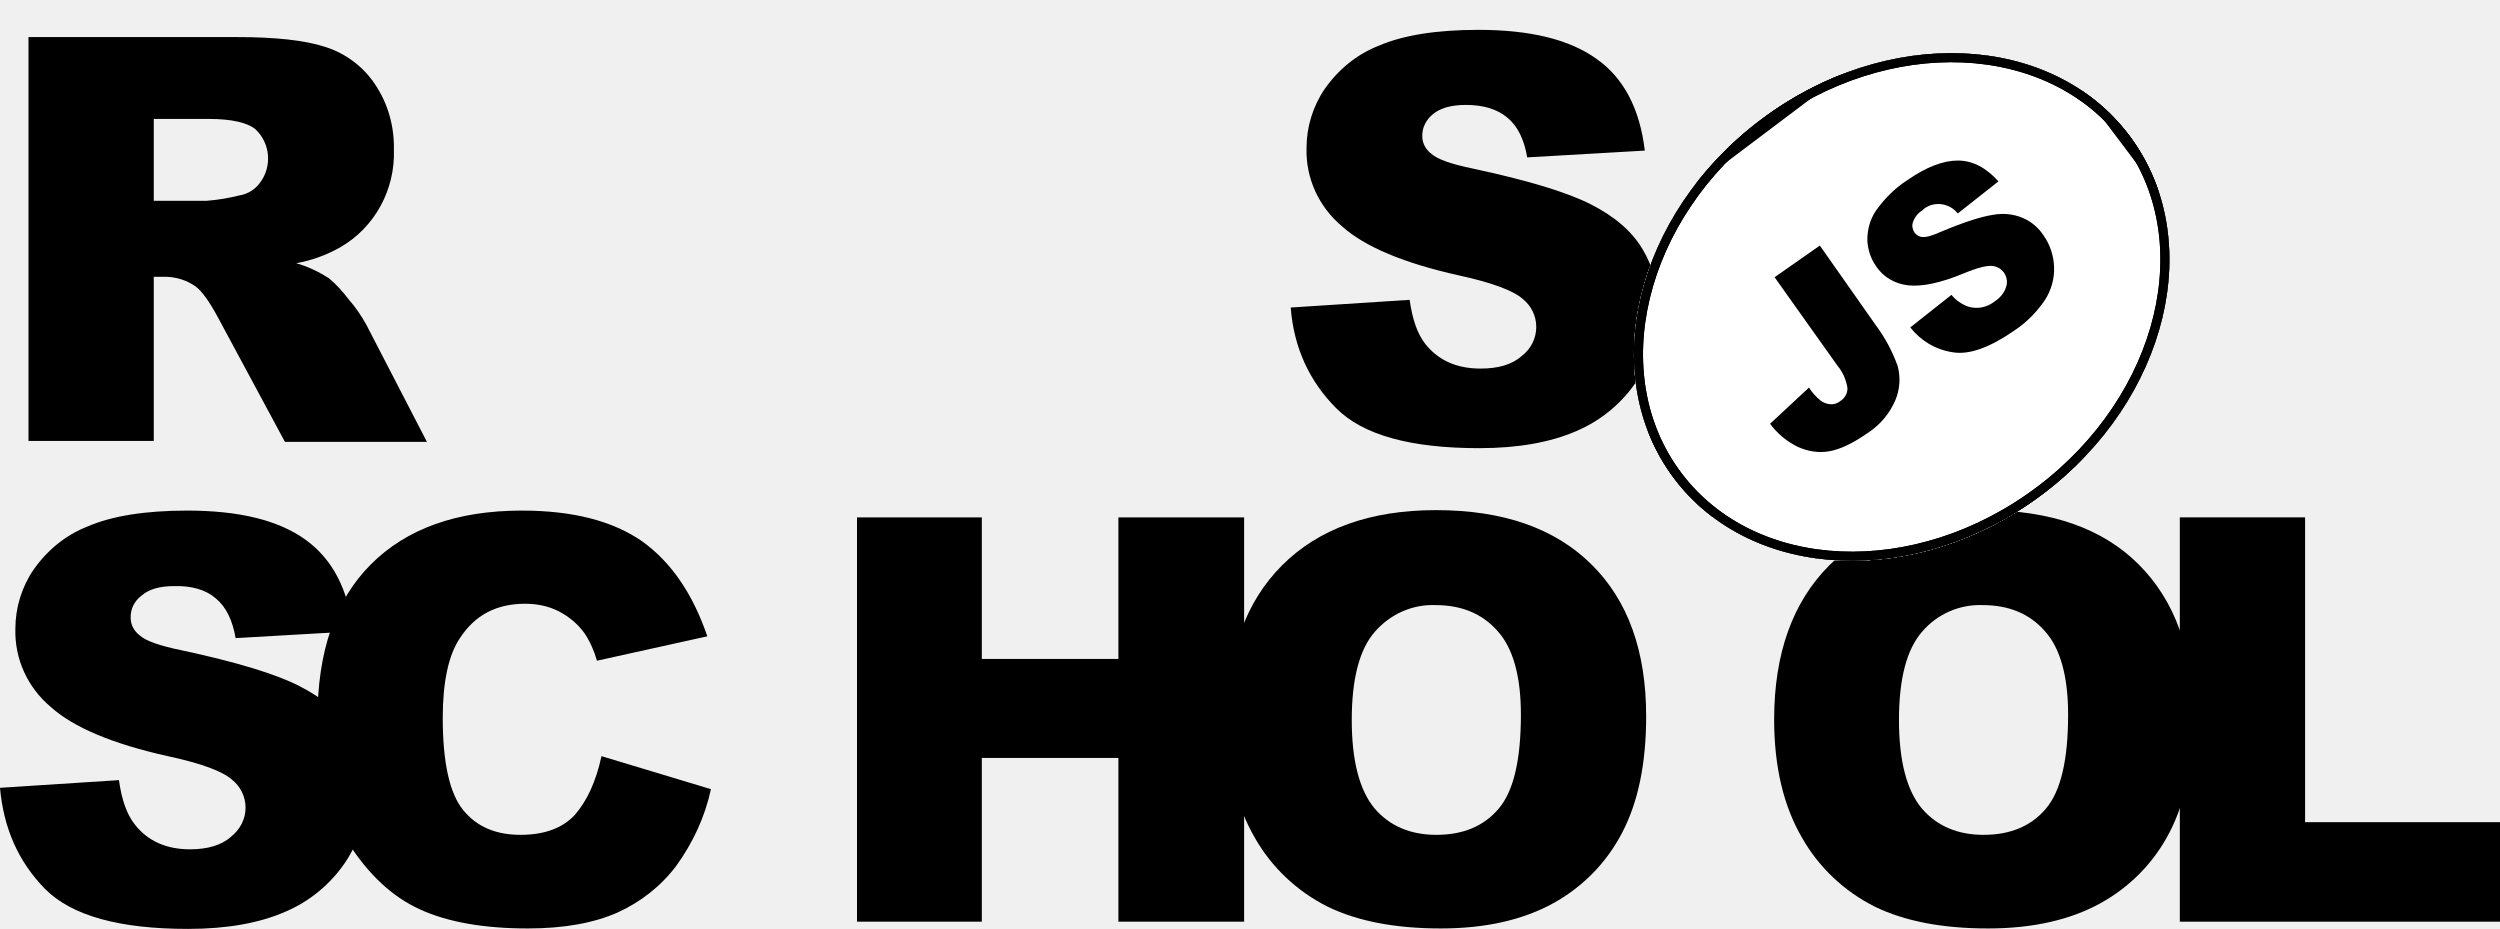
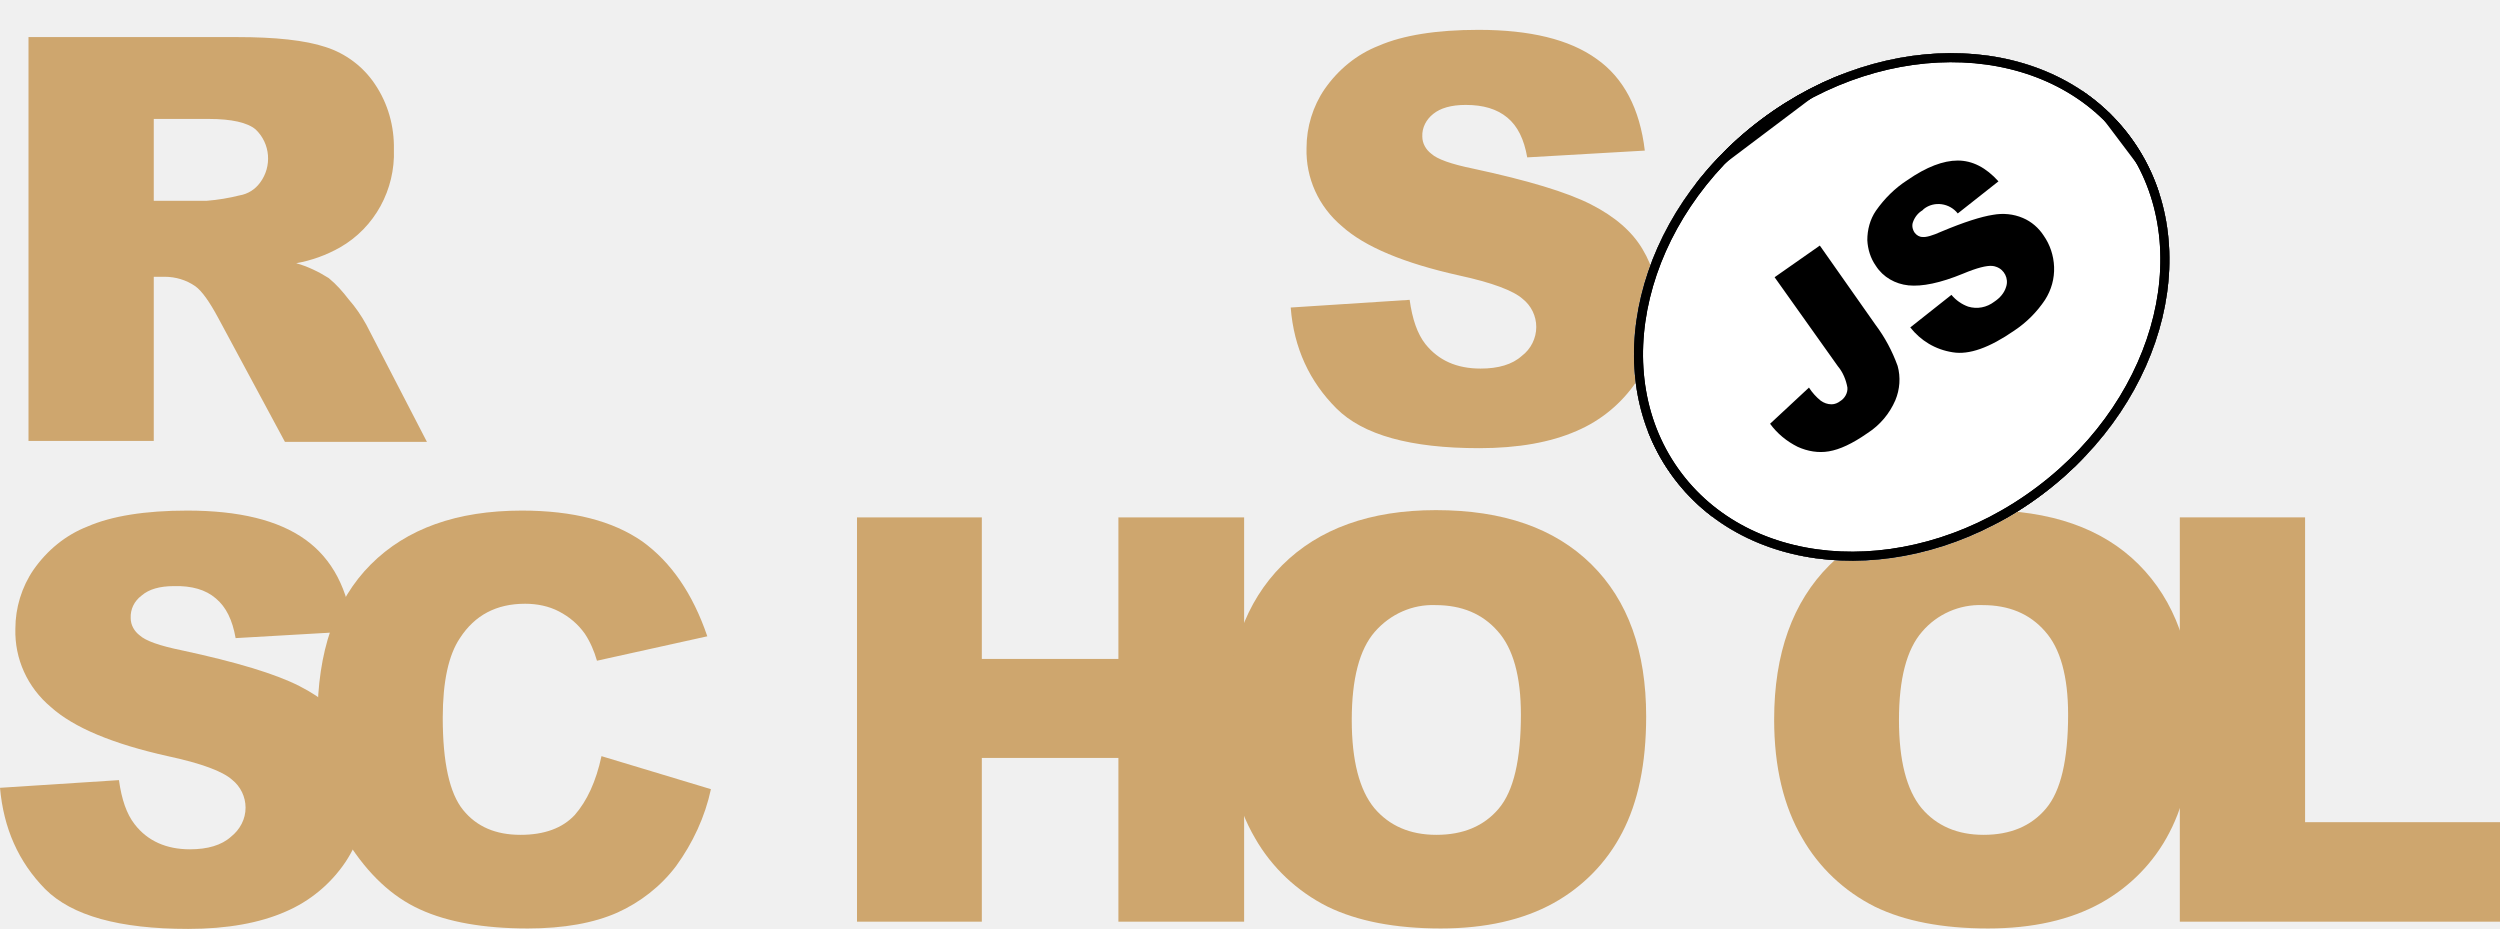
- <svg xmlns="http://www.w3.org/2000/svg" xmlns:xlink="http://www.w3.org/1999/xlink" id="Layer_1" viewBox="0 0 552.8 205.3">
-   <style>.st0{fill:#fff}.st1{clip-path:url(#SVGID_2_)}.st2{clip-path:url(#SVGID_4_)}.st3{clip-path:url(#SVGID_6_)}.st4{clip-path:url(#SVGID_8_)}.st5{fill:#fff;stroke:#000;stroke-width:4;stroke-miterlimit:10}.st6{clip-path:url(#SVGID_8_)}.st6,.st7{fill:none;stroke:#000;stroke-width:4;stroke-miterlimit:10}.st8,.st9{clip-path:url(#SVGID_10_)}.st9{fill:none;stroke:#000;stroke-width:4;stroke-miterlimit:10}</style>
-   <path d="M285.4 68l26.3-1.7c.6 4.3 1.7 7.5 3.5 9.8 2.9 3.6 6.9 5.4 12.2 5.4 3.9 0 7-.9 9.1-2.8 2-1.5 3.2-3.9 3.2-6.4 0-2.4-1.1-4.7-3-6.2-2-1.8-6.7-3.6-14.1-5.2-12.1-2.7-20.8-6.3-25.9-10.9-5.1-4.3-8-10.6-7.8-17.3 0-4.6 1.4-9.2 4-13 3-4.3 7.1-7.7 12-9.6 5.3-2.3 12.7-3.5 22-3.5 11.4 0 20.1 2.1 26.1 6.4 6 4.2 9.6 11 10.7 20.3l-26 1.5c-.7-4-2.1-6.9-4.4-8.8s-5.3-2.8-9.2-2.8c-3.2 0-5.6.7-7.2 2-1.5 1.2-2.5 3-2.4 5 0 1.5.8 2.9 2 3.8 1.3 1.2 4.4 2.3 9.3 3.3 12.1 2.6 20.7 5.2 26 7.9 5.3 2.7 9.1 6 11.4 9.9 2.4 4 3.6 8.6 3.5 13.3 0 5.6-1.6 11.2-4.8 15.9-3.3 4.9-7.9 8.7-13.3 11-5.7 2.5-12.9 3.8-21.5 3.8-15.2 0-25.7-2.9-31.6-8.8S286.1 77 285.4 68zM6.3 97.6V8.2h46.1c8.5 0 15.1.7 19.6 2.2 4.4 1.4 8.3 4.3 10.9 8.2 2.9 4.3 4.3 9.3 4.2 14.5.3 8.8-4.2 17.2-11.9 21.6-3 1.7-6.3 2.9-9.7 3.5 2.5.7 5 1.9 7.2 3.3 1.7 1.4 3.1 3 4.4 4.7 1.5 1.7 2.8 3.6 3.9 5.6l13.4 25.9H63L48.2 70.2c-1.9-3.5-3.5-5.8-5-6.9-2-1.4-4.4-2.1-6.8-2.1H34v36.3H6.3zM34 44.4h11.7c2.5-.2 4.9-.6 7.3-1.2 1.8-.3 3.4-1.3 4.5-2.8 2.7-3.6 2.3-8.7-1-11.8-1.8-1.5-5.3-2.3-10.3-2.3H34v18.1zM0 174.2l26.3-1.7c.6 4.3 1.7 7.5 3.5 9.8 2.8 3.6 6.9 5.5 12.2 5.5 3.9 0 7-.9 9.1-2.8 2-1.6 3.2-3.9 3.2-6.4 0-2.4-1.1-4.7-3-6.2-2-1.8-6.7-3.6-14.2-5.2-12.1-2.7-20.8-6.3-25.9-10.9-5.1-4.3-8-10.6-7.8-17.3 0-4.6 1.4-9.2 4-13 3-4.3 7.1-7.7 12-9.6 5.3-2.3 12.7-3.5 22-3.5 11.4 0 20.1 2.1 26.1 6.4s9.5 11 10.6 20.3l-26 1.5c-.7-4-2.1-6.9-4.4-8.8-2.2-1.9-5.3-2.8-9.2-2.7-3.2 0-5.6.7-7.2 2.1-1.6 1.2-2.5 3-2.4 5 0 1.5.8 2.9 2 3.8 1.3 1.2 4.4 2.3 9.3 3.3 12.1 2.6 20.7 5.2 26 7.9 5.3 2.7 9.1 6 11.4 9.9 2.4 4 3.6 8.6 3.6 13.2 0 5.6-1.7 11.1-4.8 15.8-3.3 4.9-7.9 8.7-13.3 11-5.7 2.5-12.9 3.8-21.5 3.8-15.2 0-25.7-2.9-31.6-8.8-5.9-6-9.2-13.4-10-22.4z" />
-   <path d="M133 167.2l24.2 7.3c-1.3 6.1-4 11.9-7.7 17-3.4 4.5-7.9 8-13 10.3-5.2 2.3-11.8 3.5-19.8 3.5-9.7 0-17.7-1.4-23.8-4.2-6.2-2.8-11.5-7.8-16-14.9-4.5-7.1-6.7-16.2-6.7-27.3 0-14.8 3.9-26.2 11.8-34.1s19-11.9 33.4-11.9c11.3 0 20.1 2.3 26.6 6.8 6.4 4.6 11.2 11.6 14.4 21l-24.4 5.4c-.6-2.1-1.5-4.2-2.7-6-1.5-2.1-3.4-3.7-5.7-4.9-2.3-1.2-4.9-1.7-7.5-1.7-6.3 0-11.1 2.5-14.4 7.6-2.5 3.7-3.8 9.6-3.8 17.6 0 9.9 1.5 16.7 4.5 20.4 3 3.7 7.2 5.5 12.7 5.5 5.3 0 9.3-1.5 12-4.4 2.7-3.1 4.7-7.4 5.9-13zm56.5-52.8h27.6v31.3h30.2v-31.3h27.8v89.4h-27.8v-36.2h-30.2v36.2h-27.6v-89.4z" />
-   <path d="M271.3 159.1c0-14.6 4.1-26 12.2-34.1 8.1-8.1 19.5-12.2 34-12.2 14.9 0 26.3 4 34.4 12S364 144 364 158.4c0 10.5-1.8 19-5.3 25.7-3.4 6.6-8.7 12-15.2 15.6-6.7 3.7-15 5.6-24.9 5.6-10.1 0-18.4-1.6-25-4.8-6.8-3.4-12.4-8.7-16.1-15.2-4.1-7-6.2-15.7-6.2-26.2zm27.6.1c0 9 1.7 15.5 5 19.5 3.3 3.9 7.9 5.9 13.7 5.9 5.9 0 10.5-1.9 13.8-5.8s4.9-10.8 4.9-20.8c0-8.4-1.7-14.6-5.1-18.4-3.4-3.9-8-5.8-13.8-5.8-5.1-.2-10 2-13.4 5.9-3.4 3.9-5.1 10.4-5.1 19.5zm93.4-.1c0-14.6 4.1-26 12.2-34.1 8.1-8.1 19.5-12.2 34-12.2 14.9 0 26.4 4 34.4 12S485 144 485 158.4c0 10.5-1.8 19-5.3 25.7-3.4 6.6-8.7 12-15.2 15.6-6.7 3.7-15 5.6-24.9 5.6-10.1 0-18.4-1.6-25-4.8-6.8-3.4-12.4-8.7-16.1-15.2-4.1-7-6.2-15.7-6.2-26.2zm27.6.1c0 9 1.7 15.5 5 19.5 3.3 3.9 7.9 5.9 13.7 5.9 5.9 0 10.5-1.9 13.8-5.8 3.3-3.9 4.9-10.8 4.9-20.8 0-8.4-1.7-14.6-5.1-18.4-3.4-3.9-8-5.8-13.8-5.8-5.1-.2-10.1 2-13.4 5.9-3.4 3.9-5.1 10.4-5.1 19.5z" />
-   <path d="M482.1 114.4h27.6v67.4h43.1v22H482v-89.4z" />
-   <ellipse transform="rotate(-37.001 420.46 67.88)" class="st0" cx="420.5" cy="67.9" rx="63" ry="51.8" />
+ <svg xmlns="http://www.w3.org/2000/svg" xmlns:xlink="http://www.w3.org/1999/xlink" width="552.8" height="205.3">
  <defs>
-     <ellipse id="SVGID_1_" transform="rotate(-37.001 420.46 67.88)" cx="420.5" cy="67.9" rx="63" ry="51.8" />
+     <ellipse ry="51.8" rx="63" cy="67.9" cx="420.5" transform="rotate(-37.001 420.46 67.88)" id="SVGID_1_" />
  </defs>
  <clipPath id="SVGID_2_">
-     <use xlink:href="#SVGID_1_" overflow="visible" />
+     <use id="svg_1" overflow="visible" xlink:href="#SVGID_1_" />
  </clipPath>
-   <g class="st1">
-     <path transform="rotate(-37.001 420.82 68.353)" class="st0" d="M330.9-14.2h179.8v165.1H330.9z" />
-     <g id="Layer_2_1_">
-       <defs>
-         <path id="SVGID_3_" transform="rotate(-37.001 420.82 68.353)" d="M330.9-14.2h179.8v165.1H330.9z" />
-       </defs>
-       <clipPath id="SVGID_4_">
-         <use xlink:href="#SVGID_3_" overflow="visible" />
-       </clipPath>
-       <g id="Layer_1-2" class="st2">
-         <ellipse transform="rotate(-37.001 420.46 67.88)" class="st0" cx="420.5" cy="67.9" rx="63" ry="51.8" />
+   <g>
+     <path fill="#cea66e" id="svg_2" d="m285.4,68l26.3,-1.7c0.6,4.3 1.7,7.5 3.5,9.8c2.9,3.6 6.9,5.4 12.2,5.4c3.9,0 7,-0.9 9.1,-2.8c2,-1.5 3.2,-3.9 3.2,-6.4c0,-2.4 -1.1,-4.7 -3,-6.2c-2,-1.8 -6.7,-3.6 -14.1,-5.2c-12.1,-2.7 -20.8,-6.3 -25.9,-10.9c-5.1,-4.3 -8,-10.6 -7.8,-17.3c0,-4.6 1.4,-9.2 4,-13c3,-4.3 7.1,-7.7 12,-9.6c5.3,-2.3 12.7,-3.5 22,-3.5c11.4,0 20.1,2.1 26.1,6.4c6,4.2 9.6,11 10.7,20.3l-26,1.5c-0.7,-4 -2.1,-6.9 -4.4,-8.8s-5.3,-2.8 -9.2,-2.8c-3.2,0 -5.6,0.7 -7.2,2c-1.5,1.2 -2.5,3 -2.4,5c0,1.5 0.8,2.9 2,3.8c1.3,1.2 4.4,2.3 9.3,3.3c12.1,2.6 20.7,5.2 26,7.9c5.3,2.7 9.1,6 11.4,9.9c2.4,4 3.6,8.6 3.5,13.3c0,5.6 -1.6,11.2 -4.8,15.9c-3.3,4.9 -7.9,8.7 -13.3,11c-5.7,2.5 -12.9,3.8 -21.5,3.8c-15.2,0 -25.7,-2.9 -31.6,-8.8s-9.4,-13.3 -10.1,-22.3zm-279.1,29.6l0,-89.4l46.1,0c8.5,0 15.1,0.7 19.6,2.2c4.4,1.4 8.3,4.3 10.9,8.2c2.9,4.3 4.3,9.3 4.2,14.5c0.3,8.8 -4.2,17.2 -11.9,21.6c-3,1.7 -6.3,2.9 -9.7,3.5c2.5,0.7 5,1.9 7.2,3.3c1.7,1.4 3.1,3 4.4,4.7c1.5,1.7 2.8,3.6 3.9,5.6l13.4,25.9l-31.4,0l-14.8,-27.5c-1.9,-3.5 -3.5,-5.8 -5,-6.9c-2,-1.4 -4.4,-2.1 -6.8,-2.1l-2.4,0l0,36.3l-27.7,0l0,0.1zm27.7,-53.2l11.7,0c2.5,-0.2 4.9,-0.6 7.3,-1.2c1.8,-0.3 3.4,-1.3 4.5,-2.8c2.7,-3.6 2.3,-8.7 -1,-11.8c-1.8,-1.5 -5.3,-2.3 -10.3,-2.3l-12.2,0l0,18.1zm-34,129.8l26.3,-1.7c0.6,4.3 1.7,7.5 3.5,9.8c2.8,3.6 6.9,5.5 12.2,5.5c3.9,0 7,-0.9 9.1,-2.8c2,-1.6 3.2,-3.9 3.2,-6.4c0,-2.4 -1.1,-4.7 -3,-6.2c-2,-1.8 -6.7,-3.6 -14.2,-5.2c-12.1,-2.7 -20.8,-6.3 -25.9,-10.9c-5.1,-4.3 -8,-10.6 -7.8,-17.3c0,-4.6 1.4,-9.2 4,-13c3,-4.3 7.1,-7.7 12,-9.6c5.3,-2.3 12.7,-3.5 22,-3.5c11.4,0 20.1,2.1 26.1,6.4s9.5,11 10.6,20.3l-26,1.5c-0.7,-4 -2.1,-6.9 -4.4,-8.8c-2.2,-1.9 -5.3,-2.8 -9.2,-2.7c-3.2,0 -5.6,0.7 -7.2,2.1c-1.6,1.2 -2.5,3 -2.4,5c0,1.5 0.8,2.9 2,3.8c1.3,1.2 4.4,2.3 9.3,3.3c12.1,2.6 20.7,5.2 26,7.9c5.3,2.7 9.1,6 11.4,9.9c2.4,4 3.6,8.6 3.6,13.2c0,5.6 -1.7,11.1 -4.8,15.8c-3.3,4.9 -7.9,8.7 -13.3,11c-5.7,2.5 -12.9,3.8 -21.5,3.8c-15.2,0 -25.7,-2.9 -31.6,-8.8c-5.9,-6 -9.2,-13.4 -10,-22.4z" />
+     <path fill="#cea66e" id="svg_3" d="m133,167.2l24.2,7.3c-1.3,6.1 -4,11.9 -7.7,17c-3.4,4.5 -7.9,8 -13,10.3c-5.2,2.3 -11.8,3.5 -19.8,3.5c-9.7,0 -17.7,-1.4 -23.8,-4.2c-6.2,-2.8 -11.5,-7.8 -16,-14.9c-4.5,-7.1 -6.7,-16.2 -6.7,-27.3c0,-14.8 3.9,-26.2 11.8,-34.1s19,-11.9 33.4,-11.9c11.3,0 20.1,2.3 26.6,6.8c6.4,4.6 11.2,11.6 14.4,21l-24.4,5.4c-0.6,-2.1 -1.5,-4.2 -2.7,-6c-1.5,-2.1 -3.4,-3.7 -5.7,-4.9c-2.3,-1.2 -4.9,-1.7 -7.5,-1.7c-6.3,0 -11.1,2.5 -14.4,7.6c-2.5,3.7 -3.8,9.6 -3.8,17.6c0,9.9 1.5,16.7 4.5,20.4c3,3.7 7.2,5.5 12.7,5.5c5.3,0 9.3,-1.5 12,-4.4c2.7,-3.1 4.7,-7.4 5.9,-13zm56.5,-52.8l27.6,0l0,31.3l30.2,0l0,-31.3l27.8,0l0,89.4l-27.8,0l0,-36.2l-30.2,0l0,36.2l-27.6,0l0,-89.4z" />
+     <path fill="#cea66e" id="svg_4" d="m271.3,159.1c0,-14.6 4.1,-26 12.2,-34.1c8.1,-8.1 19.5,-12.2 34,-12.2c14.9,0 26.3,4 34.4,12s12.1,19.2 12.1,33.6c0,10.5 -1.8,19 -5.3,25.7c-3.4,6.6 -8.7,12 -15.2,15.6c-6.7,3.7 -15,5.6 -24.9,5.6c-10.1,0 -18.4,-1.6 -25,-4.8c-6.8,-3.4 -12.4,-8.7 -16.1,-15.2c-4.1,-7 -6.2,-15.7 -6.2,-26.2zm27.6,0.1c0,9 1.7,15.5 5,19.5c3.3,3.9 7.9,5.9 13.7,5.9c5.9,0 10.5,-1.9 13.8,-5.8s4.9,-10.8 4.9,-20.8c0,-8.4 -1.7,-14.6 -5.1,-18.4c-3.4,-3.9 -8,-5.8 -13.8,-5.8c-5.1,-0.2 -10,2 -13.4,5.9c-3.4,3.9 -5.1,10.4 -5.1,19.5zm93.4,-0.1c0,-14.6 4.1,-26 12.2,-34.1c8.1,-8.1 19.5,-12.2 34,-12.2c14.9,0 26.4,4 34.4,12s12.1,19.2 12.1,33.6c0,10.5 -1.8,19 -5.3,25.7c-3.4,6.6 -8.7,12 -15.2,15.6c-6.7,3.7 -15,5.6 -24.9,5.6c-10.1,0 -18.4,-1.6 -25,-4.8c-6.8,-3.4 -12.4,-8.7 -16.1,-15.2c-4.1,-7 -6.2,-15.7 -6.2,-26.2zm27.6,0.1c0,9 1.7,15.5 5,19.5c3.3,3.9 7.9,5.9 13.7,5.9c5.9,0 10.5,-1.9 13.8,-5.8c3.3,-3.9 4.9,-10.8 4.9,-20.8c0,-8.4 -1.7,-14.6 -5.1,-18.4c-3.4,-3.9 -8,-5.8 -13.8,-5.8c-5.1,-0.2 -10.1,2 -13.4,5.9c-3.4,3.9 -5.1,10.4 -5.1,19.5z" />
+     <path fill="#cea66e" id="svg_5" d="m482.1,114.4l27.6,0l0,67.4l43.1,0l0,22l-70.8,0l0,-89.4l0.1,0z" />
+     <ellipse id="svg_6" fill="#fff" ry="51.8" rx="63" cy="67.9" cx="420.5" class="st0" transform="rotate(-37.001 420.46 67.88)" />
+     <g id="svg_7" clip-path="url(#SVGID_2_)" class="st1">
+       <path id="svg_8" fill="#fff" d="m330.9,-14.2l179.8,0l0,165.1l-179.8,0l0,-165.1z" class="st0" transform="rotate(-37.001 420.82 68.353)" />
+       <g id="Layer_2_1_">
        <defs>
-           <ellipse id="SVGID_5_" transform="rotate(-37.001 420.46 67.88)" cx="420.5" cy="67.9" rx="63" ry="51.8" />
+           <path d="m330.9,-14.2l179.8,0l0,165.1l-179.8,0l0,-165.1z" transform="rotate(-37.001 420.82 68.353)" id="SVGID_3_" />
        </defs>
-         <clipPath id="SVGID_6_">
-           <use xlink:href="#SVGID_5_" overflow="visible" />
+         <clipPath id="SVGID_4_">
+           <use id="svg_9" overflow="visible" xlink:href="#SVGID_3_" />
        </clipPath>
-         <g class="st3">
-           <path transform="rotate(-37 420.799 68.802)" class="st0" d="M357.8 17h125.9v103.7H357.8z" />
+         <g clip-path="url(#SVGID_4_)" class="st2" id="Layer_1-2">
+           <ellipse id="svg_10" fill="#fff" ry="51.8" rx="63" cy="67.9" cx="420.5" class="st0" transform="rotate(-37.001 420.46 67.88)" />
          <defs>
-             <path id="SVGID_7_" transform="rotate(-37 420.799 68.802)" d="M357.8 17h125.9v103.7H357.8z" />
+             <ellipse ry="51.8" rx="63" cy="67.9" cx="420.5" transform="rotate(-37.001 420.46 67.88)" id="SVGID_5_" />
          </defs>
-           <clipPath id="SVGID_8_">
-             <use xlink:href="#SVGID_7_" overflow="visible" />
+           <clipPath id="SVGID_6_">
+             <use id="svg_11" overflow="visible" xlink:href="#SVGID_5_" />
          </clipPath>
-           <g class="st4">
-             <ellipse transform="rotate(-37.001 420.46 67.88)" class="st5" cx="420.5" cy="67.9" rx="63" ry="51.8" />
+           <g id="svg_12" clip-path="url(#SVGID_6_)" class="st3">
+             <path id="svg_13" fill="#fff" d="m357.8,17l125.9,0l0,103.7l-125.9,0l0,-103.7z" class="st0" transform="rotate(-37 420.799 68.802)" />
+             <defs>
+               <path d="m357.8,17l125.9,0l0,103.7l-125.9,0l0,-103.7z" transform="rotate(-37 420.799 68.802)" id="SVGID_7_" />
+             </defs>
+             <clipPath id="SVGID_8_">
+               <use id="svg_14" overflow="visible" xlink:href="#SVGID_7_" />
+             </clipPath>
+             <g id="svg_15" clip-path="url(#SVGID_8_)" class="st4">
+               <ellipse id="svg_16" stroke-miterlimit="10" stroke-width="4" stroke="#000" fill="#fff" ry="51.8" rx="63" cy="67.9" cx="420.5" class="st5" transform="rotate(-37.001 420.46 67.88)" />
+             </g>
+             <path id="svg_17" stroke-miterlimit="10" stroke-width="4" stroke="#000" fill="none" clip-path="url(#SVGID_8_)" d="m357.8,17l125.9,0l0,103.7l-125.9,0l0,-103.7z" class="st6" transform="rotate(-37 420.799 68.802)" />
+             <ellipse id="svg_18" stroke-miterlimit="10" stroke-width="4" stroke="#000" fill="none" ry="51.8" rx="63" cy="67.9" cx="420.5" class="st7" transform="rotate(-37.001 420.46 67.88)" />
+             <path id="svg_19" fill="#fff" d="m357.8,17l125.9,0l0,103.7l-125.9,0l0,-103.7z" class="st0" transform="rotate(-37 420.799 68.802)" />
+             <defs>
+               <path d="m357.8,17l125.9,0l0,103.7l-125.9,0l0,-103.7z" transform="rotate(-37 420.799 68.802)" id="SVGID_9_" />
+             </defs>
+             <clipPath id="SVGID_10_">
+               <use id="svg_20" overflow="visible" xlink:href="#SVGID_9_" />
+             </clipPath>
+             <g id="svg_21" clip-path="url(#SVGID_10_)" class="st8">
+               <ellipse id="svg_22" stroke-miterlimit="10" stroke-width="4" stroke="#000" fill="#fff" ry="51.8" rx="63" cy="67.9" cx="420.5" class="st5" transform="rotate(-37.001 420.46 67.88)" />
+             </g>
+             <path id="svg_23" stroke-miterlimit="10" stroke-width="4" stroke="#000" fill="none" clip-path="url(#SVGID_10_)" d="m357.8,17l125.9,0l0,103.7l-125.9,0l0,-103.7z" class="st9" transform="rotate(-37 420.799 68.802)" />
+             <path id="svg_24" stroke-miterlimit="10" stroke-width="4" stroke="#000" fill="none" d="m330.9,-14.2l179.8,0l0,165.1l-179.8,0l0,-165.1z" class="st7" transform="rotate(-37.001 420.82 68.353)" />
          </g>
-           <path transform="rotate(-37 420.799 68.802)" class="st6" d="M357.8 17h125.9v103.7H357.8z" />
-           <ellipse transform="rotate(-37.001 420.46 67.88)" class="st7" cx="420.5" cy="67.9" rx="63" ry="51.8" />
-           <path transform="rotate(-37 420.799 68.802)" class="st0" d="M357.8 17h125.9v103.7H357.8z" />
-           <defs>
-             <path id="SVGID_9_" transform="rotate(-37 420.799 68.802)" d="M357.8 17h125.9v103.7H357.8z" />
-           </defs>
-           <clipPath id="SVGID_10_">
-             <use xlink:href="#SVGID_9_" overflow="visible" />
-           </clipPath>
-           <g class="st8">
-             <ellipse transform="rotate(-37.001 420.46 67.88)" class="st5" cx="420.5" cy="67.9" rx="63" ry="51.8" />
-           </g>
-           <path transform="rotate(-37 420.799 68.802)" class="st9" d="M357.8 17h125.9v103.7H357.8z" />
-           <path transform="rotate(-37.001 420.82 68.353)" class="st7" d="M330.9-14.2h179.8v165.1H330.9z" />
+           <ellipse id="svg_25" stroke-miterlimit="10" stroke-width="4" stroke="#000" fill="none" ry="51.8" rx="63" cy="67.9" cx="420.5" class="st7" transform="rotate(-37.001 420.46 67.88)" />
+           <path id="svg_26" d="m392.4,61.3l10,-7l12.3,17.5c2.1,2.8 3.7,5.8 4.9,9.1c0.7,2.5 0.5,5.2 -0.5,7.6c-1.3,3 -3.4,5.5 -6.2,7.3c-3.3,2.3 -6.1,3.6 -8.5,4c-2.3,0.4 -4.7,0 -6.9,-1c-2.4,-1.2 -4.5,-2.9 -6.1,-5.1l8.6,-8c0.7,1.1 1.6,2.1 2.6,2.9c0.7,0.5 1.5,0.8 2.4,0.8c0.7,0 1.4,-0.3 1.9,-0.7c1,-0.6 1.7,-1.8 1.6,-3c-0.3,-1.7 -1,-3.4 -2.1,-4.7l-14,-19.7zm30,11.1l9.1,-7.2c1,1.2 2.3,2.1 3.7,2.6c2,0.6 4.1,0.2 5.8,-1.1c1.2,-0.8 2.2,-1.9 2.6,-3.3c0.6,-1.8 -0.4,-3.8 -2.2,-4.4c-0.3,-0.1 -0.6,-0.2 -0.9,-0.2c-1.2,-0.1 -3.3,0.4 -6.4,1.7c-5.1,2.1 -9.1,2.9 -12.1,2.6c-2.9,-0.3 -5.6,-1.8 -7.2,-4.3c-1.2,-1.7 -1.8,-3.7 -1.9,-5.7c0,-2.3 0.6,-4.6 1.9,-6.5c1.9,-2.7 4.2,-5 7,-6.8c4.2,-2.9 7.9,-4.3 11.1,-4.3c3.2,0 6.2,1.5 9,4.6l-9,7.1c-1.8,-2.3 -5.2,-2.8 -7.5,-1l-0.3,0.3c-1,0.6 -1.7,1.5 -2.1,2.6c-0.3,0.8 -0.1,1.7 0.4,2.4c0.4,0.5 1,0.9 1.7,0.9c0.8,0.1 2.2,-0.3 4.2,-1.2c5,-2.1 8.8,-3.3 11.4,-3.7c2.2,-0.4 4.5,-0.2 6.6,0.7c1.9,0.8 3.5,2.2 4.6,3.9c1.4,2 2.2,4.4 2.3,6.9c0.1,2.6 -0.6,5.1 -2,7.3c-1.8,2.7 -4.1,5 -6.8,6.8c-5.5,3.8 -10,5.4 -13.6,4.8c-3.9,-0.6 -7.1,-2.6 -9.4,-5.5z" />
        </g>
-         <ellipse transform="rotate(-37.001 420.46 67.88)" class="st7" cx="420.5" cy="67.9" rx="63" ry="51.8" />
-         <path d="M392.4 61.3l10-7 12.3 17.5c2.1 2.8 3.7 5.8 4.9 9.1.7 2.5.5 5.2-.5 7.6-1.3 3-3.4 5.5-6.2 7.3-3.3 2.3-6.1 3.6-8.5 4-2.3.4-4.7 0-6.9-1-2.4-1.2-4.5-2.9-6.1-5.1l8.6-8c.7 1.1 1.6 2.1 2.6 2.9.7.5 1.5.8 2.4.8.7 0 1.4-.3 1.9-.7 1-.6 1.7-1.8 1.6-3-.3-1.7-1-3.4-2.1-4.7l-14-19.7zm30 11.1l9.1-7.2c1 1.2 2.3 2.1 3.7 2.6 2 .6 4.1.2 5.8-1.1 1.2-.8 2.2-1.9 2.6-3.3.6-1.8-.4-3.8-2.2-4.4-.3-.1-.6-.2-.9-.2-1.2-.1-3.3.4-6.4 1.7-5.1 2.1-9.1 2.9-12.1 2.6-2.9-.3-5.6-1.8-7.2-4.3-1.2-1.7-1.8-3.7-1.9-5.7 0-2.3.6-4.6 1.9-6.5 1.9-2.7 4.2-5 7-6.8 4.2-2.9 7.9-4.3 11.1-4.3 3.2 0 6.2 1.5 9 4.6l-9 7.1c-1.8-2.3-5.2-2.8-7.5-1l-.3.3c-1 .6-1.7 1.5-2.1 2.6-.3.8-.1 1.7.4 2.4.4.5 1 .9 1.7.9.8.1 2.2-.3 4.2-1.2 5-2.1 8.8-3.3 11.4-3.7 2.2-.4 4.5-.2 6.6.7 1.9.8 3.5 2.2 4.6 3.9 1.4 2 2.2 4.4 2.3 6.9.1 2.6-.6 5.1-2 7.3-1.8 2.7-4.1 5-6.8 6.8-5.5 3.8-10 5.4-13.6 4.8-3.9-.6-7.1-2.6-9.4-5.5z" />
      </g>
    </g>
  </g>
</svg>
